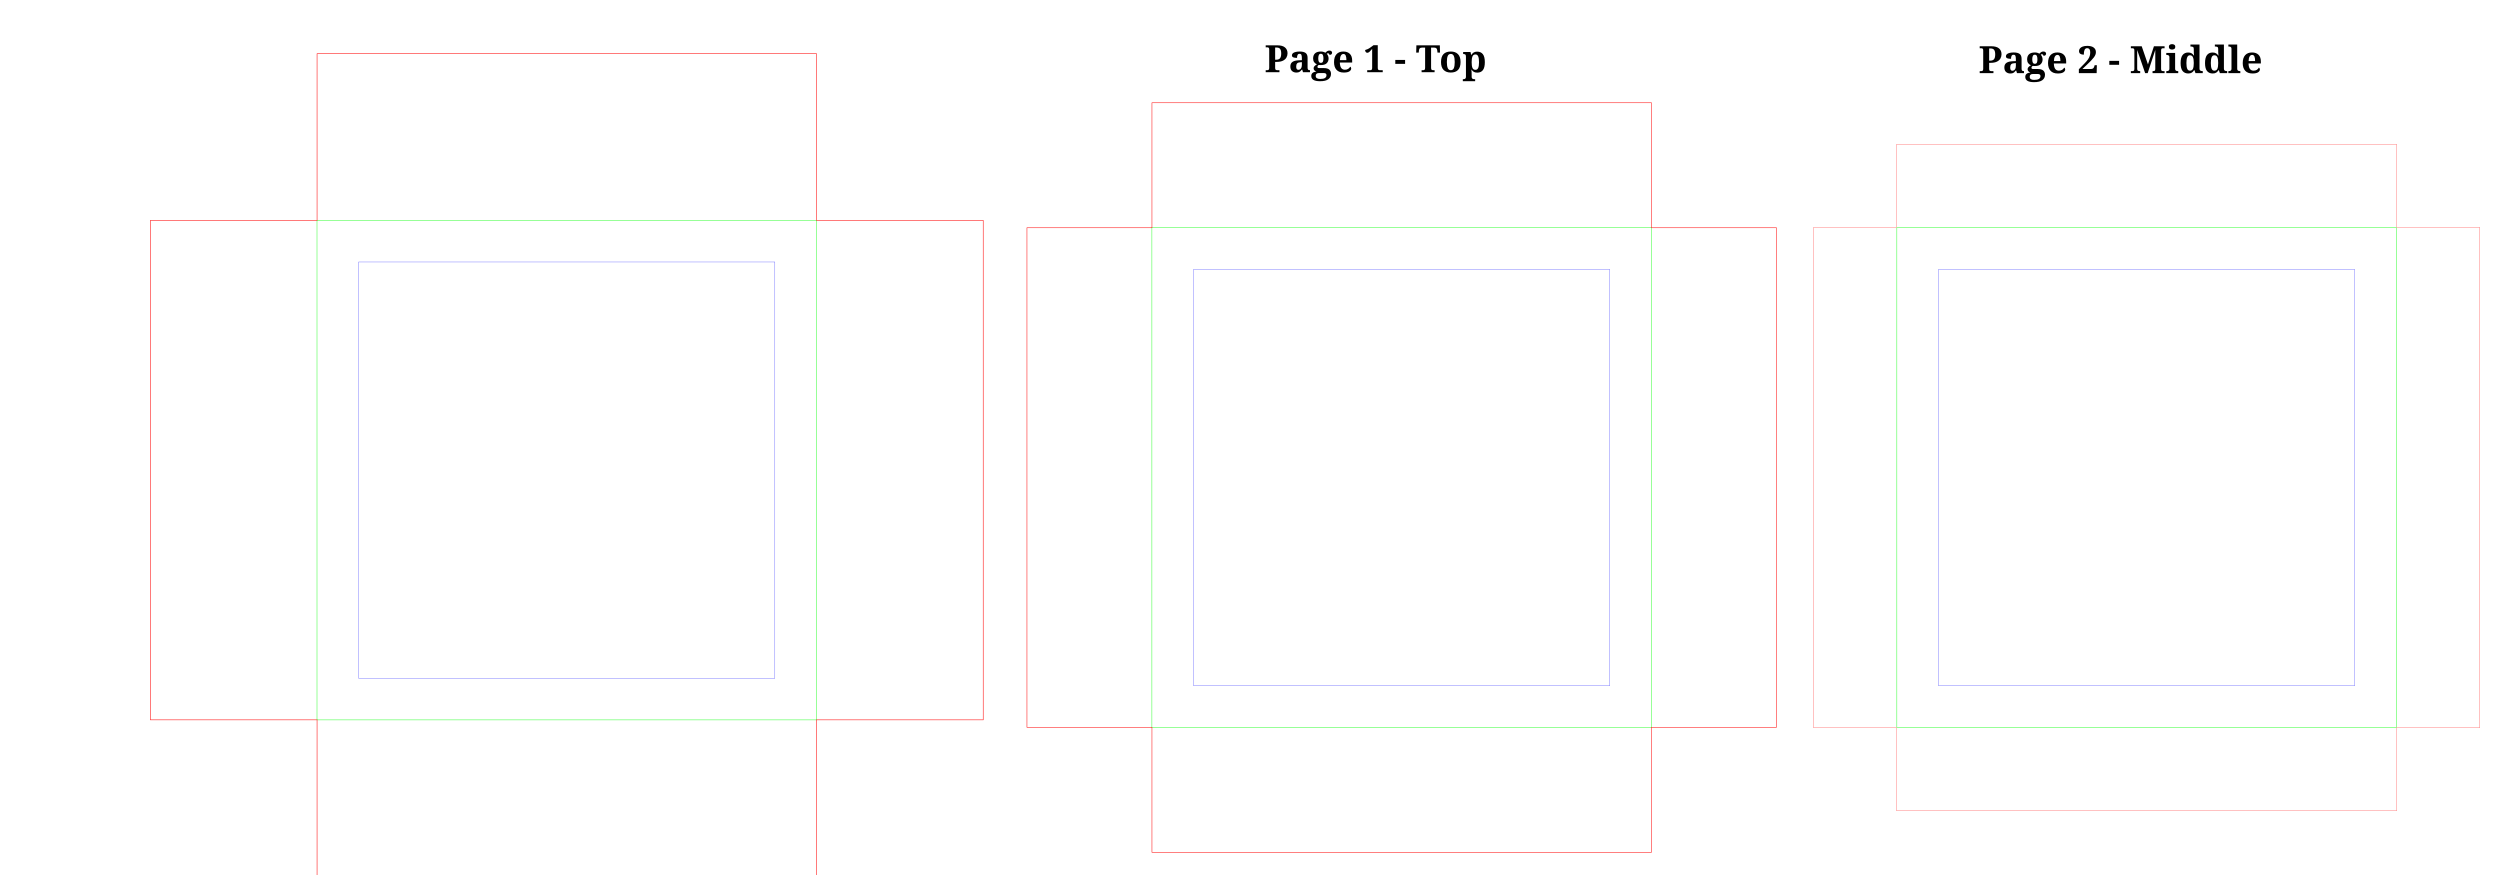
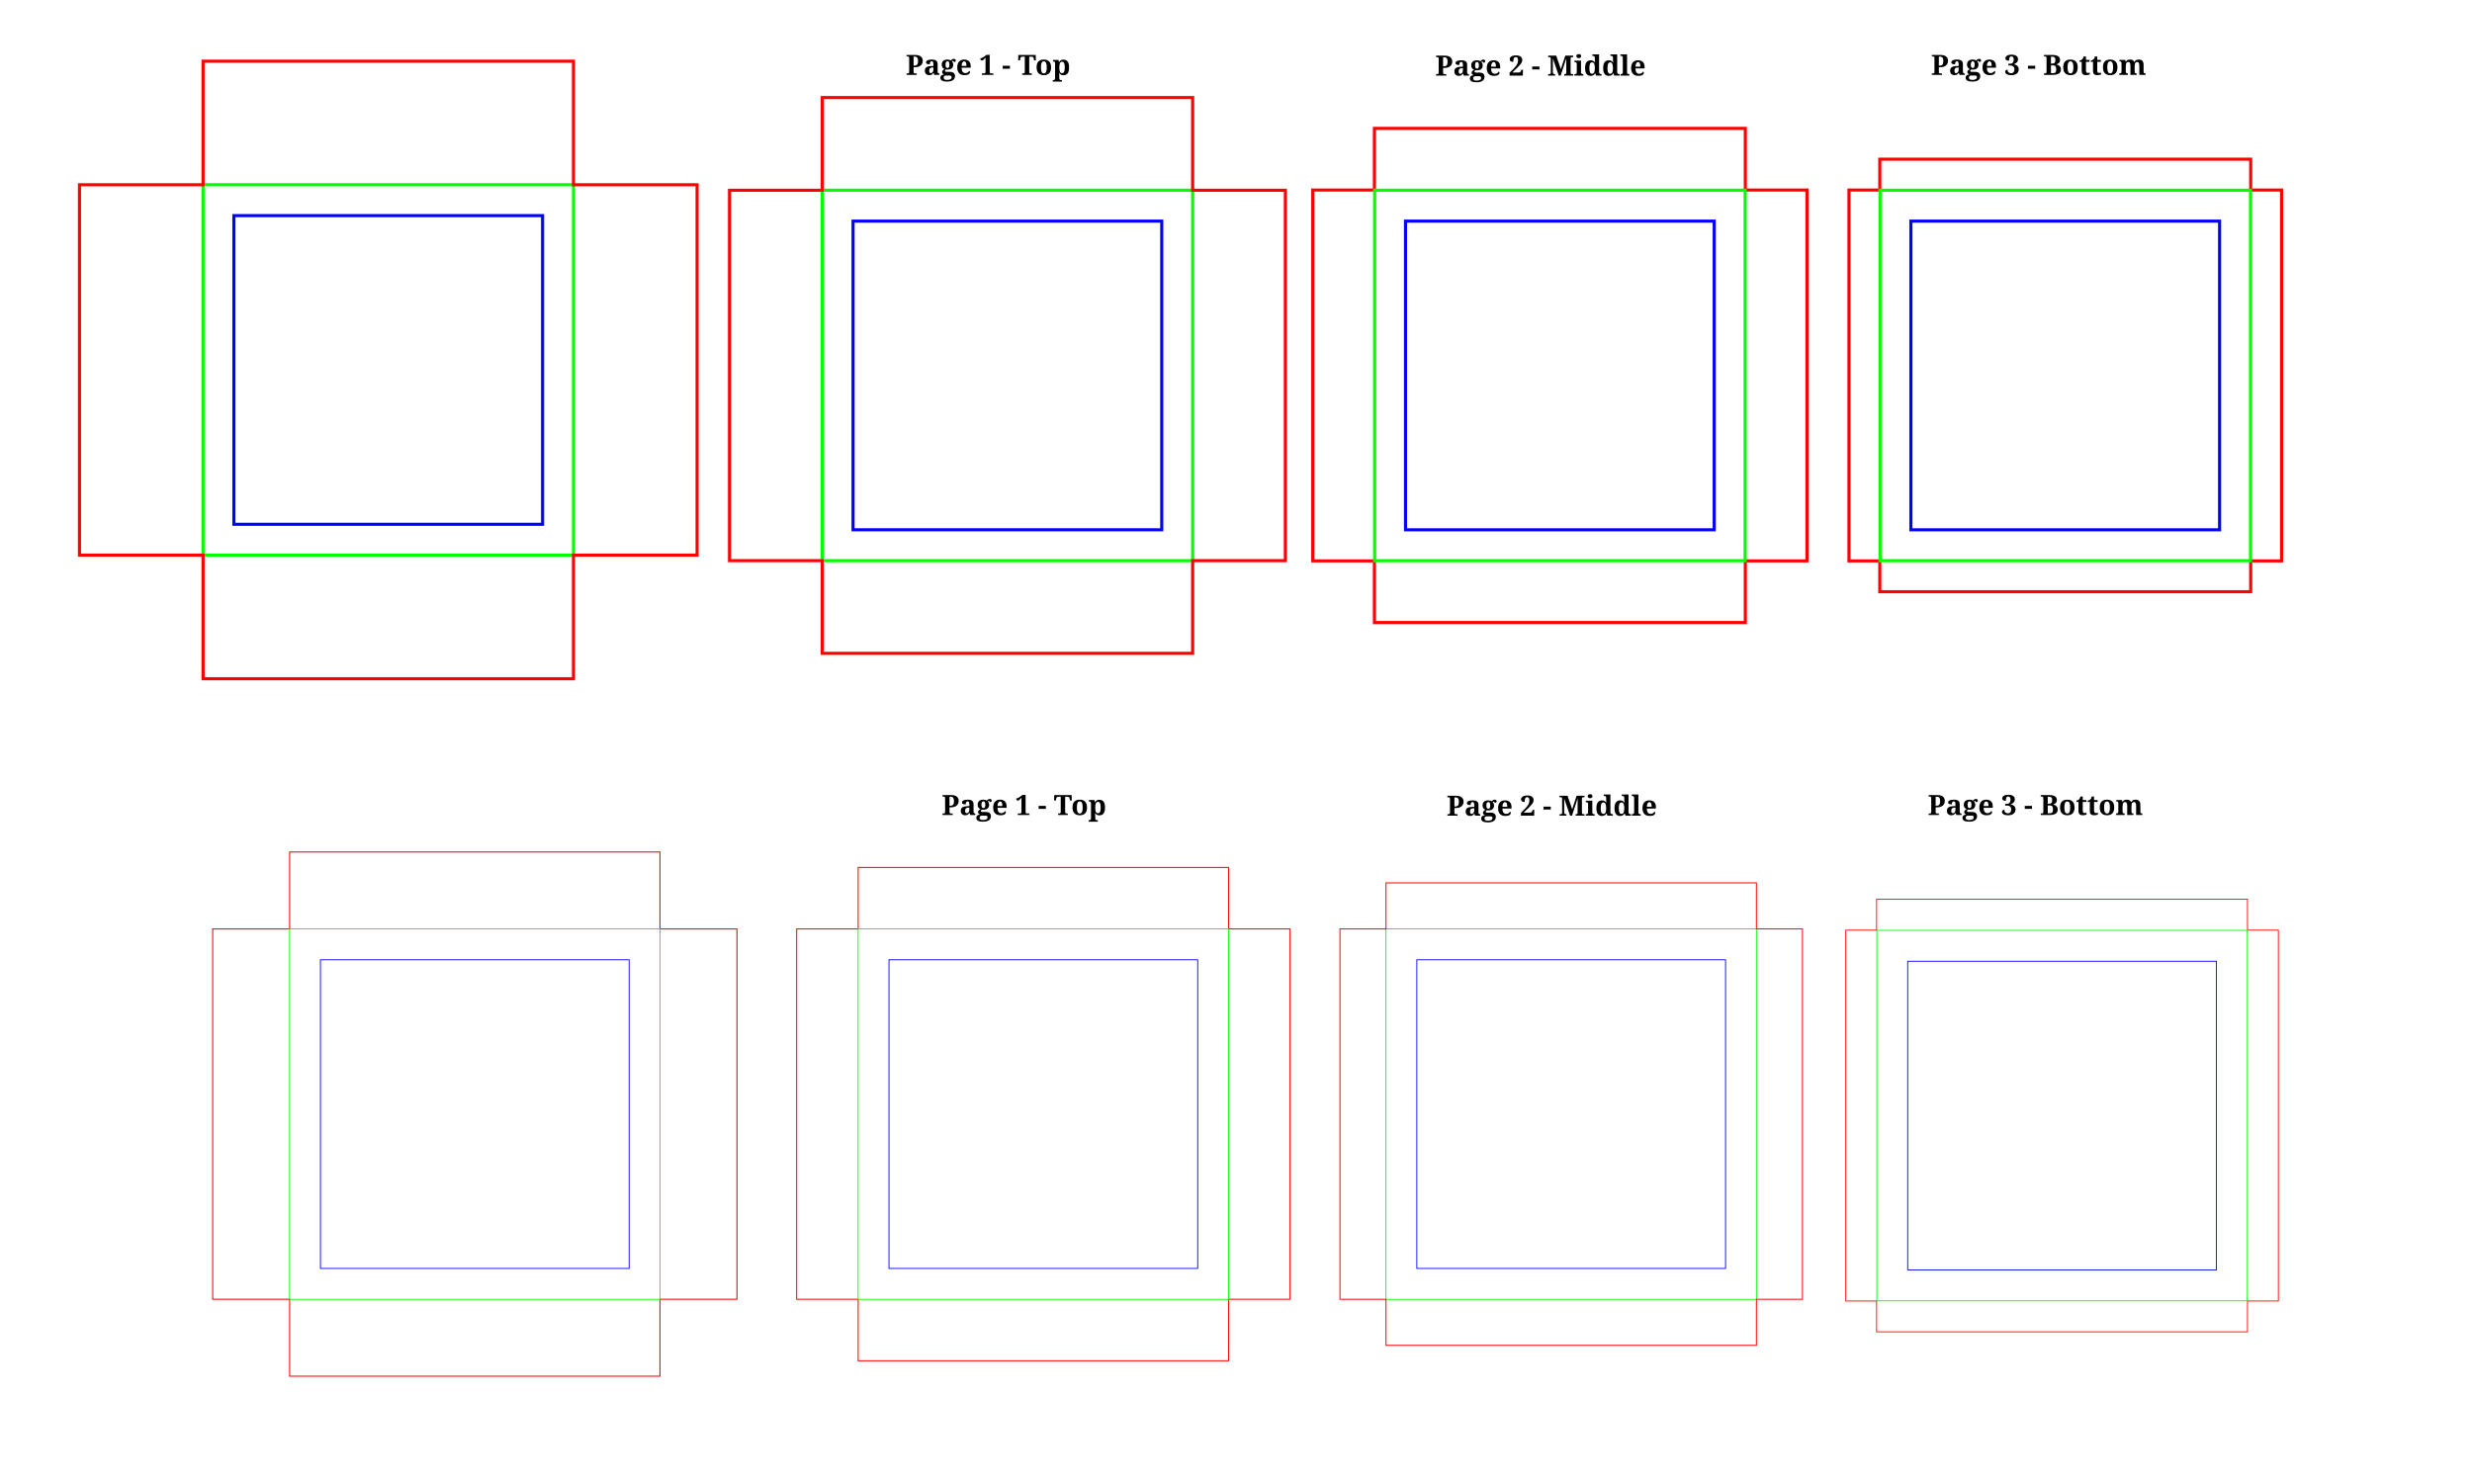
- <svg xmlns="http://www.w3.org/2000/svg" width="2125.984" height="744.094" id="svg2" version="1.1">
+ <svg xmlns="http://www.w3.org/2000/svg" width="75cm" height="45cm" id="svg2" version="1.1">
  <defs id="defs4" />
-   <g id="layer1" transform="translate(0,-308.2664)">
-     <text xml:space="preserve" style="font-size:32px;font-style:normal;font-variant:normal;font-weight:bold;font-stretch:normal;text-align:start;line-height:125%;letter-spacing:0px;word-spacing:0px;text-anchor:start;fill:#000000;fill-opacity:1;stroke:none;font-family:Cambria;-inkscape-font-specification:Sans Bold" x="-428.629" y="370.018" id="text3010">
-       <tspan id="tspan3012" x="-428.629" y="370.018">1) Blue: Cut first</tspan>
-       <tspan x="-428.629" y="410.018" id="tspan3014">2) Green: Score</tspan>
-       <tspan x="-428.629" y="450.018" id="tspan3020">3) Red: Cut last</tspan>
-       <tspan x="-428.629" y="490.018" id="tspan3022" />
-       <tspan x="-428.629" y="530.018" id="tspan3018" />
-       <tspan x="-428.629" y="570.018" id="tspan3016" />
+   <g id="layer1" transform="translate(0,542.1273)">
+     <text xml:space="preserve" style="font-style:normal;font-variant:normal;font-weight:bold;font-stretch:normal;font-size:32px;line-height:125%;font-family:Cambria;-inkscape-font-specification:'Sans Bold';text-align:start;letter-spacing:0px;word-spacing:0px;text-anchor:start;fill:#000000;fill-opacity:1;stroke:none" x="-321.149" y="-190.04" id="text3010">
+       <tspan id="tspan3012" x="-321.149" y="-190.04">1) Blue: Cut first</tspan>
+       <tspan x="-321.149" y="-150.04" id="tspan3014">2) Green: Score</tspan>
+       <tspan x="-321.149" y="-110.04" id="tspan3020">3) Red: Cut last</tspan>
+       <tspan x="-321.149" y="-70.04" id="tspan4172" />
+       <tspan x="-321.149" y="-30.04" id="tspan4174">1cm layer distance</tspan>
+       <tspan x="-321.149" y="9.96" id="tspan4176" />
+       <tspan x="-321.149" y="49.96" id="tspan3022" />
+       <tspan x="-321.149" y="89.96" id="tspan3018" />
+       <tspan x="-321.149" y="129.96" id="tspan3016" />
    </text>
-     <g id="g3127" transform="translate(1542,-54.5149)">
-       <path id="path3125" d="m 70.812,485.516 0,70.719 -70.688,0 0,425.312 70.688,0 0,70.687 425.312,0 0,-70.687 70.719,0 0,-425.312 -70.719,0 0,-70.719 -425.312,0 z" style="color:#000000;display:inline;overflow:visible;visibility:visible;fill:none;stroke:#ff0000;stroke-width:0.204;stroke-linecap:butt;stroke-linejoin:miter;stroke-miterlimit:4;stroke-dasharray:none;stroke-dashoffset:0;stroke-opacity:1;marker:none;enable-background:accumulate" />
-       <path id="rect3053" d="m 106.469,591.891 354,0 0,354 -354,0 0,-354 z" style="color:#000000;display:inline;overflow:visible;visibility:visible;fill:none;stroke:#0000ff;stroke-width:0.204;stroke-linecap:butt;stroke-linejoin:miter;stroke-miterlimit:4;stroke-dasharray:none;stroke-dashoffset:0;stroke-opacity:1;marker:none;enable-background:accumulate" />
-       <rect y="556.459" x="71.084" height="424.85" width="424.85" id="rect3100" style="color:#000000;display:inline;overflow:visible;visibility:visible;fill:none;stroke:#00ff00;stroke-width:0.347;stroke-linecap:butt;stroke-linejoin:miter;stroke-miterlimit:4;stroke-dasharray:none;stroke-dashoffset:0;stroke-opacity:1;marker:none;enable-background:accumulate" />
+     <g id="g3127" transform="translate(1505.23,-880.4156)" style="stroke-width:3.543;stroke-miterlimit:4;stroke-dasharray:none">
+       <path id="path3125" d="m 70.812,485.516 0,70.719 -70.688,0 0,425.312 70.688,0 0,70.687 425.312,0 0,-70.687 70.719,0 0,-425.312 -70.719,0 0,-70.719 -425.312,0 z" style="color:#000000;display:inline;overflow:visible;visibility:visible;fill:none;stroke:#ff0000;stroke-width:3.543;stroke-linecap:butt;stroke-linejoin:miter;stroke-miterlimit:4;stroke-dasharray:none;stroke-dashoffset:0;stroke-opacity:1;marker:none;enable-background:accumulate" />
+       <path id="rect3053" d="m 106.469,591.891 354,0 0,354 -354,0 0,-354 z" style="color:#000000;display:inline;overflow:visible;visibility:visible;fill:none;stroke:#0000ff;stroke-width:3.543;stroke-linecap:butt;stroke-linejoin:miter;stroke-miterlimit:4;stroke-dasharray:none;stroke-dashoffset:0;stroke-opacity:1;marker:none;enable-background:accumulate" />
+       <rect y="556.459" x="71.084" height="424.85" width="424.85" id="rect3100" style="color:#000000;display:inline;overflow:visible;visibility:visible;fill:none;stroke:#00ff00;stroke-width:3.543;stroke-linecap:butt;stroke-linejoin:miter;stroke-miterlimit:4;stroke-dasharray:none;stroke-dashoffset:0;stroke-opacity:1;marker:none;enable-background:accumulate" />
    </g>
-     <g transform="translate(2121.52,-54.51185)" id="g3127-8">
-       <path id="path3125-2" d="m 70.812,520.841 0,35.394 -35.357,0 0,425.312 35.357,0 0,35.357 425.312,0 0,-35.357 35.394,0 0,-425.312 -35.394,0 0,-35.394 z" style="color:#000000;display:inline;overflow:visible;visibility:visible;fill:none;stroke:#ff0000;stroke-width:0.204;stroke-linecap:butt;stroke-linejoin:miter;stroke-miterlimit:4;stroke-dasharray:none;stroke-dashoffset:0;stroke-opacity:1;marker:none;enable-background:accumulate" />
-       <path id="rect3053-4" d="m 106.469,591.891 354,0 0,354 -354,0 0,-354 z" style="color:#000000;display:inline;overflow:visible;visibility:visible;fill:none;stroke:#0000ff;stroke-width:0.204;stroke-linecap:butt;stroke-linejoin:miter;stroke-miterlimit:4;stroke-dasharray:none;stroke-dashoffset:0;stroke-opacity:1;marker:none;enable-background:accumulate" />
-       <rect y="556.459" x="71.084" height="424.85" width="424.85" id="rect3100-5" style="color:#000000;display:inline;overflow:visible;visibility:visible;fill:none;stroke:#00ff00;stroke-width:0.347;stroke-linecap:butt;stroke-linejoin:miter;stroke-miterlimit:4;stroke-dasharray:none;stroke-dashoffset:0;stroke-opacity:1;marker:none;enable-background:accumulate" />
+     <g transform="translate(2084.75,-880.4126)" id="g3127-8" style="stroke-width:3.543;stroke-miterlimit:4;stroke-dasharray:none">
+       <path id="path3125-2" d="m 70.812,520.841 0,35.394 -35.357,0 0,425.312 35.357,0 0,35.357 425.312,0 0,-35.357 35.394,0 0,-425.312 -35.394,0 0,-35.394 z" style="color:#000000;display:inline;overflow:visible;visibility:visible;fill:none;stroke:#ff0000;stroke-width:3.543;stroke-linecap:butt;stroke-linejoin:miter;stroke-miterlimit:4;stroke-dasharray:none;stroke-dashoffset:0;stroke-opacity:1;marker:none;enable-background:accumulate" />
+       <path id="rect3053-4" d="m 106.469,591.891 354,0 0,354 -354,0 0,-354 z" style="color:#000000;display:inline;overflow:visible;visibility:visible;fill:none;stroke:#0000ff;stroke-width:3.543;stroke-linecap:butt;stroke-linejoin:miter;stroke-miterlimit:4;stroke-dasharray:none;stroke-dashoffset:0;stroke-opacity:1;marker:none;enable-background:accumulate" />
+       <rect y="556.459" x="71.084" height="424.85" width="424.85" id="rect3100-5" style="color:#000000;display:inline;overflow:visible;visibility:visible;fill:none;stroke:#00ff00;stroke-width:3.543;stroke-linecap:butt;stroke-linejoin:miter;stroke-miterlimit:4;stroke-dasharray:none;stroke-dashoffset:0;stroke-opacity:1;marker:none;enable-background:accumulate" />
    </g>
-     <text xml:space="preserve" style="font-style:normal;font-variant:normal;font-weight:bold;font-stretch:normal;font-size:32px;line-height:125%;font-family:Cambria;-inkscape-font-specification:'Sans Bold';text-align:center;letter-spacing:0px;word-spacing:0px;text-anchor:middle;fill:#000000;fill-opacity:1;stroke:none" x="1824.734" y="370.447" id="text3159">
-       <tspan id="tspan3161" x="1828.266" y="370.447">Page 2 - Middle </tspan>
+     <text xml:space="preserve" style="font-style:normal;font-variant:normal;font-weight:bold;font-stretch:normal;font-size:32px;line-height:125%;font-family:Cambria;-inkscape-font-specification:'Sans Bold';text-align:center;letter-spacing:0px;word-spacing:0px;text-anchor:middle;fill:#000000;fill-opacity:1;stroke:none" x="1787.965" y="-455.454" id="text3159">
+       <tspan id="tspan3161" x="1791.496" y="-455.454">Page 2 - Middle </tspan>
    </text>
-     <text xml:space="preserve" style="font-style:normal;font-variant:normal;font-weight:bold;font-stretch:normal;font-size:32px;line-height:125%;font-family:Cambria;-inkscape-font-specification:'Sans Bold';text-align:center;letter-spacing:0px;word-spacing:0px;text-anchor:middle;fill:#000000;fill-opacity:1;stroke:none" x="2404.257" y="369.65" id="text3163">
-       <tspan id="tspan3165" x="2407.788" y="369.65">Page 3 - Bottom </tspan>
-       <tspan x="2404.257" y="409.65" id="tspan3167" />
+     <text xml:space="preserve" style="font-style:normal;font-variant:normal;font-weight:bold;font-stretch:normal;font-size:32px;line-height:125%;font-family:Cambria;-inkscape-font-specification:'Sans Bold';text-align:center;letter-spacing:0px;word-spacing:0px;text-anchor:middle;fill:#000000;fill-opacity:1;stroke:none" x="2367.488" y="-456.251" id="text3163">
+       <tspan id="tspan3165" x="2371.019" y="-456.251">Page 3 - Bottom </tspan>
+       <tspan x="2367.488" y="-416.251" id="tspan3167" />
    </text>
-     <g id="g3408" transform="translate(846,-2)">
-       <path style="color:#000000;display:inline;overflow:visible;visibility:visible;fill:none;stroke:#0000ff;stroke-width:0.204;stroke-linecap:butt;stroke-linejoin:miter;stroke-miterlimit:4;stroke-dasharray:none;stroke-dashoffset:0;stroke-opacity:1;marker:none;enable-background:accumulate" d="m 168.96,539.361 354,0 0,354 -354,0 0,-354 z" id="rect3053-4-70" />
-       <rect style="color:#000000;display:inline;overflow:visible;visibility:visible;fill:none;stroke:#00ff00;stroke-width:0.347;stroke-linecap:butt;stroke-linejoin:miter;stroke-miterlimit:4;stroke-dasharray:none;stroke-dashoffset:0;stroke-opacity:1;marker:none;enable-background:accumulate" id="rect3100-5-7" width="424.85" height="424.85" x="133.575" y="503.928" />
-       <path id="rect3100-5-7-9" d="m 133.615,397.675 0,106.299 -106.301,0 0,424.774 106.301,0 0,106.299 424.772,0 0,-106.299 106.299,0 0,-424.774 -106.299,0 0,-106.299 -424.772,0 z" style="color:#000000;display:inline;overflow:visible;visibility:visible;fill:none;stroke:#ff0000;stroke-width:0.425;stroke-linecap:butt;stroke-linejoin:miter;stroke-miterlimit:4;stroke-dasharray:none;stroke-dashoffset:0;stroke-opacity:1;marker:none;enable-background:accumulate" />
+     <g id="g3408" transform="translate(809.2305,-827.9007)" style="stroke-width:3.543;stroke-miterlimit:4;stroke-dasharray:none">
+       <path style="color:#000000;display:inline;overflow:visible;visibility:visible;fill:none;stroke:#0000ff;stroke-width:3.543;stroke-linecap:butt;stroke-linejoin:miter;stroke-miterlimit:4;stroke-dasharray:none;stroke-dashoffset:0;stroke-opacity:1;marker:none;enable-background:accumulate" d="m 168.96,539.361 354,0 0,354 -354,0 0,-354 z" id="rect3053-4-70" />
+       <rect style="color:#000000;display:inline;overflow:visible;visibility:visible;fill:none;stroke:#00ff00;stroke-width:3.543;stroke-linecap:butt;stroke-linejoin:miter;stroke-miterlimit:4;stroke-dasharray:none;stroke-dashoffset:0;stroke-opacity:1;marker:none;enable-background:accumulate" id="rect3100-5-7" width="424.85" height="424.85" x="133.575" y="503.928" />
+       <path id="rect3100-5-7-9" d="m 133.615,397.675 0,106.299 -106.301,0 0,424.774 106.301,0 0,106.299 424.772,0 0,-106.299 106.299,0 0,-424.774 -106.299,0 0,-106.299 -424.772,0 z" style="color:#000000;display:inline;overflow:visible;visibility:visible;fill:none;stroke:#ff0000;stroke-width:3.543;stroke-linecap:butt;stroke-linejoin:miter;stroke-miterlimit:4;stroke-dasharray:none;stroke-dashoffset:0;stroke-opacity:1;marker:none;enable-background:accumulate" />
    </g>
-     <text xml:space="preserve" style="font-style:normal;font-variant:normal;font-weight:bold;font-stretch:normal;font-size:32px;line-height:125%;font-family:Cambria;-inkscape-font-specification:'Sans Bold';text-align:center;letter-spacing:0px;word-spacing:0px;text-anchor:middle;fill:#000000;fill-opacity:1;stroke:none" x="1191.25" y="369.65" id="text3159-4">
-       <tspan id="tspan3161-7" x="1194.781" y="369.65">Page 1 - Top </tspan>
+     <text xml:space="preserve" style="font-style:normal;font-variant:normal;font-weight:bold;font-stretch:normal;font-size:32px;line-height:125%;font-family:Cambria;-inkscape-font-specification:'Sans Bold';text-align:center;letter-spacing:0px;word-spacing:0px;text-anchor:middle;fill:#000000;fill-opacity:1;stroke:none" x="1154.48" y="-456.251" id="text3159-4">
+       <tspan id="tspan3161-7" x="1158.012" y="-456.251">Page 1 - Top </tspan>
    </text>
-     <g id="g3408-0" transform="translate(52,-2.304463)">
-       <g id="g3428" transform="translate(84,-6)">
-         <path id="rect3053-4-70-5" d="m 168.96,539.361 354,0 0,354 -354,0 0,-354 z" style="color:#000000;display:inline;overflow:visible;visibility:visible;fill:none;stroke:#0000ff;stroke-width:0.204;stroke-linecap:butt;stroke-linejoin:miter;stroke-miterlimit:4;stroke-dasharray:none;stroke-dashoffset:0;stroke-opacity:1;marker:none;enable-background:accumulate" />
-         <rect y="503.928" x="133.575" height="424.85" width="424.85" id="rect3100-5-7-3" style="color:#000000;display:inline;overflow:visible;visibility:visible;fill:none;stroke:#00ff00;stroke-width:0.347;stroke-linecap:butt;stroke-linejoin:miter;stroke-miterlimit:4;stroke-dasharray:none;stroke-dashoffset:0;stroke-opacity:1;marker:none;enable-background:accumulate" />
-         <path id="rect3100-5-7-3-8" transform="translate(-52,310.5709)" d="m 185.625,51.684 0,141.732 -141.73,0 0,424.748 141.73,0 0,141.732 424.75,0 0,-141.732 141.732,0 0,-424.748 -141.732,0 0,-141.732 -424.75,0 z" style="color:#000000;display:inline;overflow:visible;visibility:visible;fill:none;stroke:#ff0000;stroke-width:0.448;stroke-linecap:butt;stroke-linejoin:miter;stroke-miterlimit:4;stroke-dasharray:none;stroke-dashoffset:0;stroke-opacity:1;marker:none;enable-background:accumulate" />
+     <g id="g3408-0" transform="translate(15.23045,-828.2052)">
+       <g id="g3428" transform="translate(84,-6)" style="stroke-width:3.543;stroke-miterlimit:4;stroke-dasharray:none">
+         <path id="rect3053-4-70-5" d="m 168.96,539.361 354,0 0,354 -354,0 0,-354 z" style="color:#000000;display:inline;overflow:visible;visibility:visible;fill:none;stroke:#0000ff;stroke-width:3.543;stroke-linecap:butt;stroke-linejoin:miter;stroke-miterlimit:4;stroke-dasharray:none;stroke-dashoffset:0;stroke-opacity:1;marker:none;enable-background:accumulate" />
+         <rect y="503.928" x="133.575" height="424.85" width="424.85" id="rect3100-5-7-3" style="color:#000000;display:inline;overflow:visible;visibility:visible;fill:none;stroke:#00ff00;stroke-width:3.543;stroke-linecap:butt;stroke-linejoin:miter;stroke-miterlimit:4;stroke-dasharray:none;stroke-dashoffset:0;stroke-opacity:1;marker:none;enable-background:accumulate" />
+         <path id="rect3100-5-7-3-8" transform="translate(-52,310.5709)" d="m 185.625,51.684 0,141.732 -141.73,0 0,424.748 141.73,0 0,141.732 424.75,0 0,-141.732 141.732,0 0,-424.748 -141.732,0 0,-141.732 -424.75,0 z" style="color:#000000;display:inline;overflow:visible;visibility:visible;fill:none;stroke:#ff0000;stroke-width:3.543;stroke-linecap:butt;stroke-linejoin:miter;stroke-miterlimit:4;stroke-dasharray:none;stroke-dashoffset:0;stroke-opacity:1;marker:none;enable-background:accumulate" />
      </g>
    </g>
+     <g transform="translate(2081.078,-31.62125)" id="g3127-8-8" style="stroke-width:1;stroke-miterlimit:4;stroke-dasharray:none">
+       <path id="path3125-2-0" d="m 70.812,520.841 0,35.394 -35.357,0 0,425.312 35.357,0 0,35.357 425.312,0 0,-35.357 35.394,0 0,-425.312 -35.394,0 0,-35.394 z" style="color:#000000;display:inline;overflow:visible;visibility:visible;fill:none;stroke:#ff0000;stroke-width:1;stroke-linecap:butt;stroke-linejoin:miter;stroke-miterlimit:4;stroke-dasharray:none;stroke-dashoffset:0;stroke-opacity:1;marker:none;enable-background:accumulate" />
+       <path id="rect3053-4-7" d="m 106.469,591.891 354,0 0,354 -354,0 0,-354 z" style="color:#000000;display:inline;overflow:visible;visibility:visible;fill:none;stroke:#0000ff;stroke-width:1;stroke-linecap:butt;stroke-linejoin:miter;stroke-miterlimit:4;stroke-dasharray:none;stroke-dashoffset:0;stroke-opacity:1;marker:none;enable-background:accumulate" />
+       <rect y="556.459" x="71.084" height="424.85" width="424.85" id="rect3100-5-2" style="color:#000000;display:inline;overflow:visible;visibility:visible;fill:none;stroke:#00ff00;stroke-width:1;stroke-linecap:butt;stroke-linejoin:miter;stroke-miterlimit:4;stroke-dasharray:none;stroke-dashoffset:0;stroke-opacity:1;marker:none;enable-background:accumulate" />
+       <rect y="554.784" x="-491.794" height="424.85" width="424.85" id="rect3100-5-2-13" style="color:#000000;display:inline;overflow:visible;visibility:visible;fill:none;stroke:#00ff00;stroke-width:1;stroke-linecap:butt;stroke-linejoin:miter;stroke-miterlimit:4;stroke-dasharray:none;stroke-dashoffset:0;stroke-opacity:1;marker:none;enable-background:accumulate" />
+       <path style="color:#000000;display:inline;overflow:visible;visibility:visible;fill:none;stroke:#ff0000;stroke-width:1.154;stroke-linecap:butt;stroke-linejoin:miter;stroke-miterlimit:4;stroke-dasharray:none;stroke-dashoffset:0;stroke-opacity:1;marker:none;enable-background:accumulate" d="M 984.076 994.816 L 984.076 1065.355 L 913.537 1065.355 L 913.537 1490.053 L 984.076 1490.053 L 984.076 1560.592 L 1408.773 1560.592 L 1408.773 1490.053 L 1479.312 1490.053 L 1479.312 1065.355 L 1408.773 1065.355 L 1408.773 994.816 L 984.076 994.816 z " transform="translate(-2081.078,-510.5061)" id="rect3100-5-2-13-4" />
+       <path style="color:#000000;display:inline;overflow:visible;visibility:visible;fill:none;stroke:#0000ff;stroke-width:1;stroke-linecap:butt;stroke-linejoin:miter;stroke-miterlimit:4;stroke-dasharray:none;stroke-dashoffset:0;stroke-opacity:1;marker:none;enable-background:accumulate" d="m -1061.672,590.206 354,0 0,354 -354,0 0,-354 z" id="rect3053-4-7-1-4" />
+       <rect y="554.773" x="-1097.078" height="424.85" width="424.85" id="rect3100-5-2-13-6" style="color:#000000;display:inline;overflow:visible;visibility:visible;fill:none;stroke:#00ff00;stroke-width:1;stroke-linecap:butt;stroke-linejoin:miter;stroke-miterlimit:4;stroke-dasharray:none;stroke-dashoffset:0;stroke-opacity:1;marker:none;enable-background:accumulate" />
+       <path style="color:#000000;display:inline;overflow:visible;visibility:visible;fill:none;stroke:#0000ff;stroke-width:1;stroke-linecap:butt;stroke-linejoin:miter;stroke-miterlimit:4;stroke-dasharray:none;stroke-dashoffset:0;stroke-opacity:1;marker:none;enable-background:accumulate" d="m -1713.625,590.207 354,0 0,354 -354,0 0,-354 z" id="rect3053-4-7-1-4-8" />
+       <path style="color:#000000;display:inline;overflow:visible;visibility:visible;fill:none;stroke:#ff0000;stroke-width:1.189;stroke-linecap:butt;stroke-linejoin:miter;stroke-miterlimit:4;stroke-dasharray:none;stroke-dashoffset:0;stroke-opacity:1;marker:none;enable-background:accumulate" d="M 332.143 977.117 L 332.143 1065.375 L 243.885 1065.375 L 243.885 1490.035 L 332.143 1490.035 L 332.143 1578.291 L 756.803 1578.291 L 756.803 1490.035 L 845.059 1490.035 L 845.059 1065.375 L 756.803 1065.375 L 756.803 977.117 L 332.143 977.117 z " transform="translate(-2081.078,-510.5061)" id="rect3100-5-2-13-6-9" />
+       <rect y="554.773" x="-1749.031" height="424.85" width="424.85" id="rect3100-5-2-13-6-7" style="color:#000000;display:inline;overflow:visible;visibility:visible;fill:none;stroke:#00ff00;stroke-width:1;stroke-linecap:butt;stroke-linejoin:miter;stroke-miterlimit:4;stroke-dasharray:none;stroke-dashoffset:0;stroke-opacity:1;marker:none;enable-background:accumulate" />
+     </g>
+     <text xml:space="preserve" style="font-style:normal;font-variant:normal;font-weight:bold;font-stretch:normal;font-size:32px;line-height:125%;font-family:Cambria;-inkscape-font-specification:'Sans Bold';text-align:center;letter-spacing:0px;word-spacing:0px;text-anchor:middle;fill:#000000;fill-opacity:1;stroke:none" x="2363.815" y="392.541" id="text3163-9">
+       <tspan id="tspan3165-5" x="2367.346" y="392.541">Page 3 - Bottom </tspan>
+       <tspan x="2363.815" y="432.541" id="tspan3167-4" />
+     </text>
+     <path style="color:#000000;display:inline;overflow:visible;visibility:visible;fill:none;stroke:#0000ff;stroke-width:1;stroke-linecap:butt;stroke-linejoin:miter;stroke-miterlimit:4;stroke-dasharray:none;stroke-dashoffset:0;stroke-opacity:1;marker:none;enable-background:accumulate" d="m 1624.689,558.596 354,0 0,354 -354,0 0,-354 z" id="rect3053-4-7-1" />
+     <path style="color:#000000;display:inline;overflow:visible;visibility:visible;fill:none;stroke:#ff0000;stroke-width:1.117;stroke-linecap:butt;stroke-linejoin:miter;stroke-miterlimit:4;stroke-dasharray:none;stroke-dashoffset:0;stroke-opacity:1;marker:none;enable-background:accumulate" d="M 1589.342 1012.525 L 1589.342 1065.35 L 1536.52 1065.35 L 1536.52 1490.082 L 1589.342 1490.082 L 1589.342 1542.904 L 2014.074 1542.904 L 2014.074 1490.082 L 2066.898 1490.082 L 2066.898 1065.35 L 2014.074 1065.35 L 2014.074 1012.525 L 1589.342 1012.525 z " transform="translate(0,-542.1273)" id="rect3100-5-2-1" />
+     <text xml:space="preserve" style="font-style:normal;font-variant:normal;font-weight:bold;font-stretch:normal;font-size:32px;line-height:125%;font-family:Cambria;-inkscape-font-specification:'Sans Bold';text-align:center;letter-spacing:0px;word-spacing:0px;text-anchor:middle;fill:#000000;fill-opacity:1;stroke:none" x="1800.959" y="393.337" id="text3159-5">
+       <tspan id="tspan3161-3" x="1804.49" y="393.337">Page 2 - Middle </tspan>
+     </text>
+     <text xml:space="preserve" style="font-style:normal;font-variant:normal;font-weight:bold;font-stretch:normal;font-size:32px;line-height:125%;font-family:Cambria;-inkscape-font-specification:'Sans Bold';text-align:center;letter-spacing:0px;word-spacing:0px;text-anchor:middle;fill:#000000;fill-opacity:1;stroke:none" x="1195.675" y="392.541" id="text3159-4-6">
+       <tspan id="tspan3161-7-6" x="1199.206" y="392.541">Page 1 - Top </tspan>
+     </text>
+     <text xml:space="preserve" style="font-style:normal;font-variant:normal;font-weight:bold;font-stretch:normal;font-size:32px;line-height:125%;font-family:Cambria;-inkscape-font-specification:'Sans Bold';text-align:start;letter-spacing:0px;word-spacing:0px;text-anchor:start;fill:#000000;fill-opacity:1;stroke:none" x="-355.203" y="663.381" id="text3010-5">
+       <tspan id="tspan3012-7" x="-355.203" y="663.381">1) Blue: Cut first</tspan>
+       <tspan x="-355.203" y="703.381" id="tspan3014-5">2) Green: Score</tspan>
+       <tspan x="-355.203" y="743.381" id="tspan3020-2">3) Red: Cut last</tspan>
+       <tspan x="-355.203" y="783.381" id="tspan4172-3" />
+       <tspan x="-355.203" y="823.381" id="tspan4481">0.5 cm layer distance</tspan>
+       <tspan x="-355.203" y="863.381" id="tspan4176-9" />
+       <tspan x="-355.203" y="903.381" id="tspan3022-6" />
+       <tspan x="-355.203" y="943.381" id="tspan3018-1" />
+       <tspan x="-355.203" y="983.381" id="tspan3016-7" />
+     </text>
+     <text xml:space="preserve" style="font-style:normal;font-weight:normal;font-size:60px;line-height:125%;font-family:sans-serif;letter-spacing:0px;word-spacing:0px;fill:#000000;fill-opacity:1;stroke:none;stroke-width:1px;stroke-linecap:butt;stroke-linejoin:miter;stroke-opacity:1" x="-763.675" y="240.602" id="text3405">
+       <tspan id="tspan3407" x="-763.675" y="240.602">Directions:</tspan>
+       <tspan x="-763.675" y="315.602" id="tspan3409">1) Exclusion </tspan>
+     </text>
  </g>
</svg>
